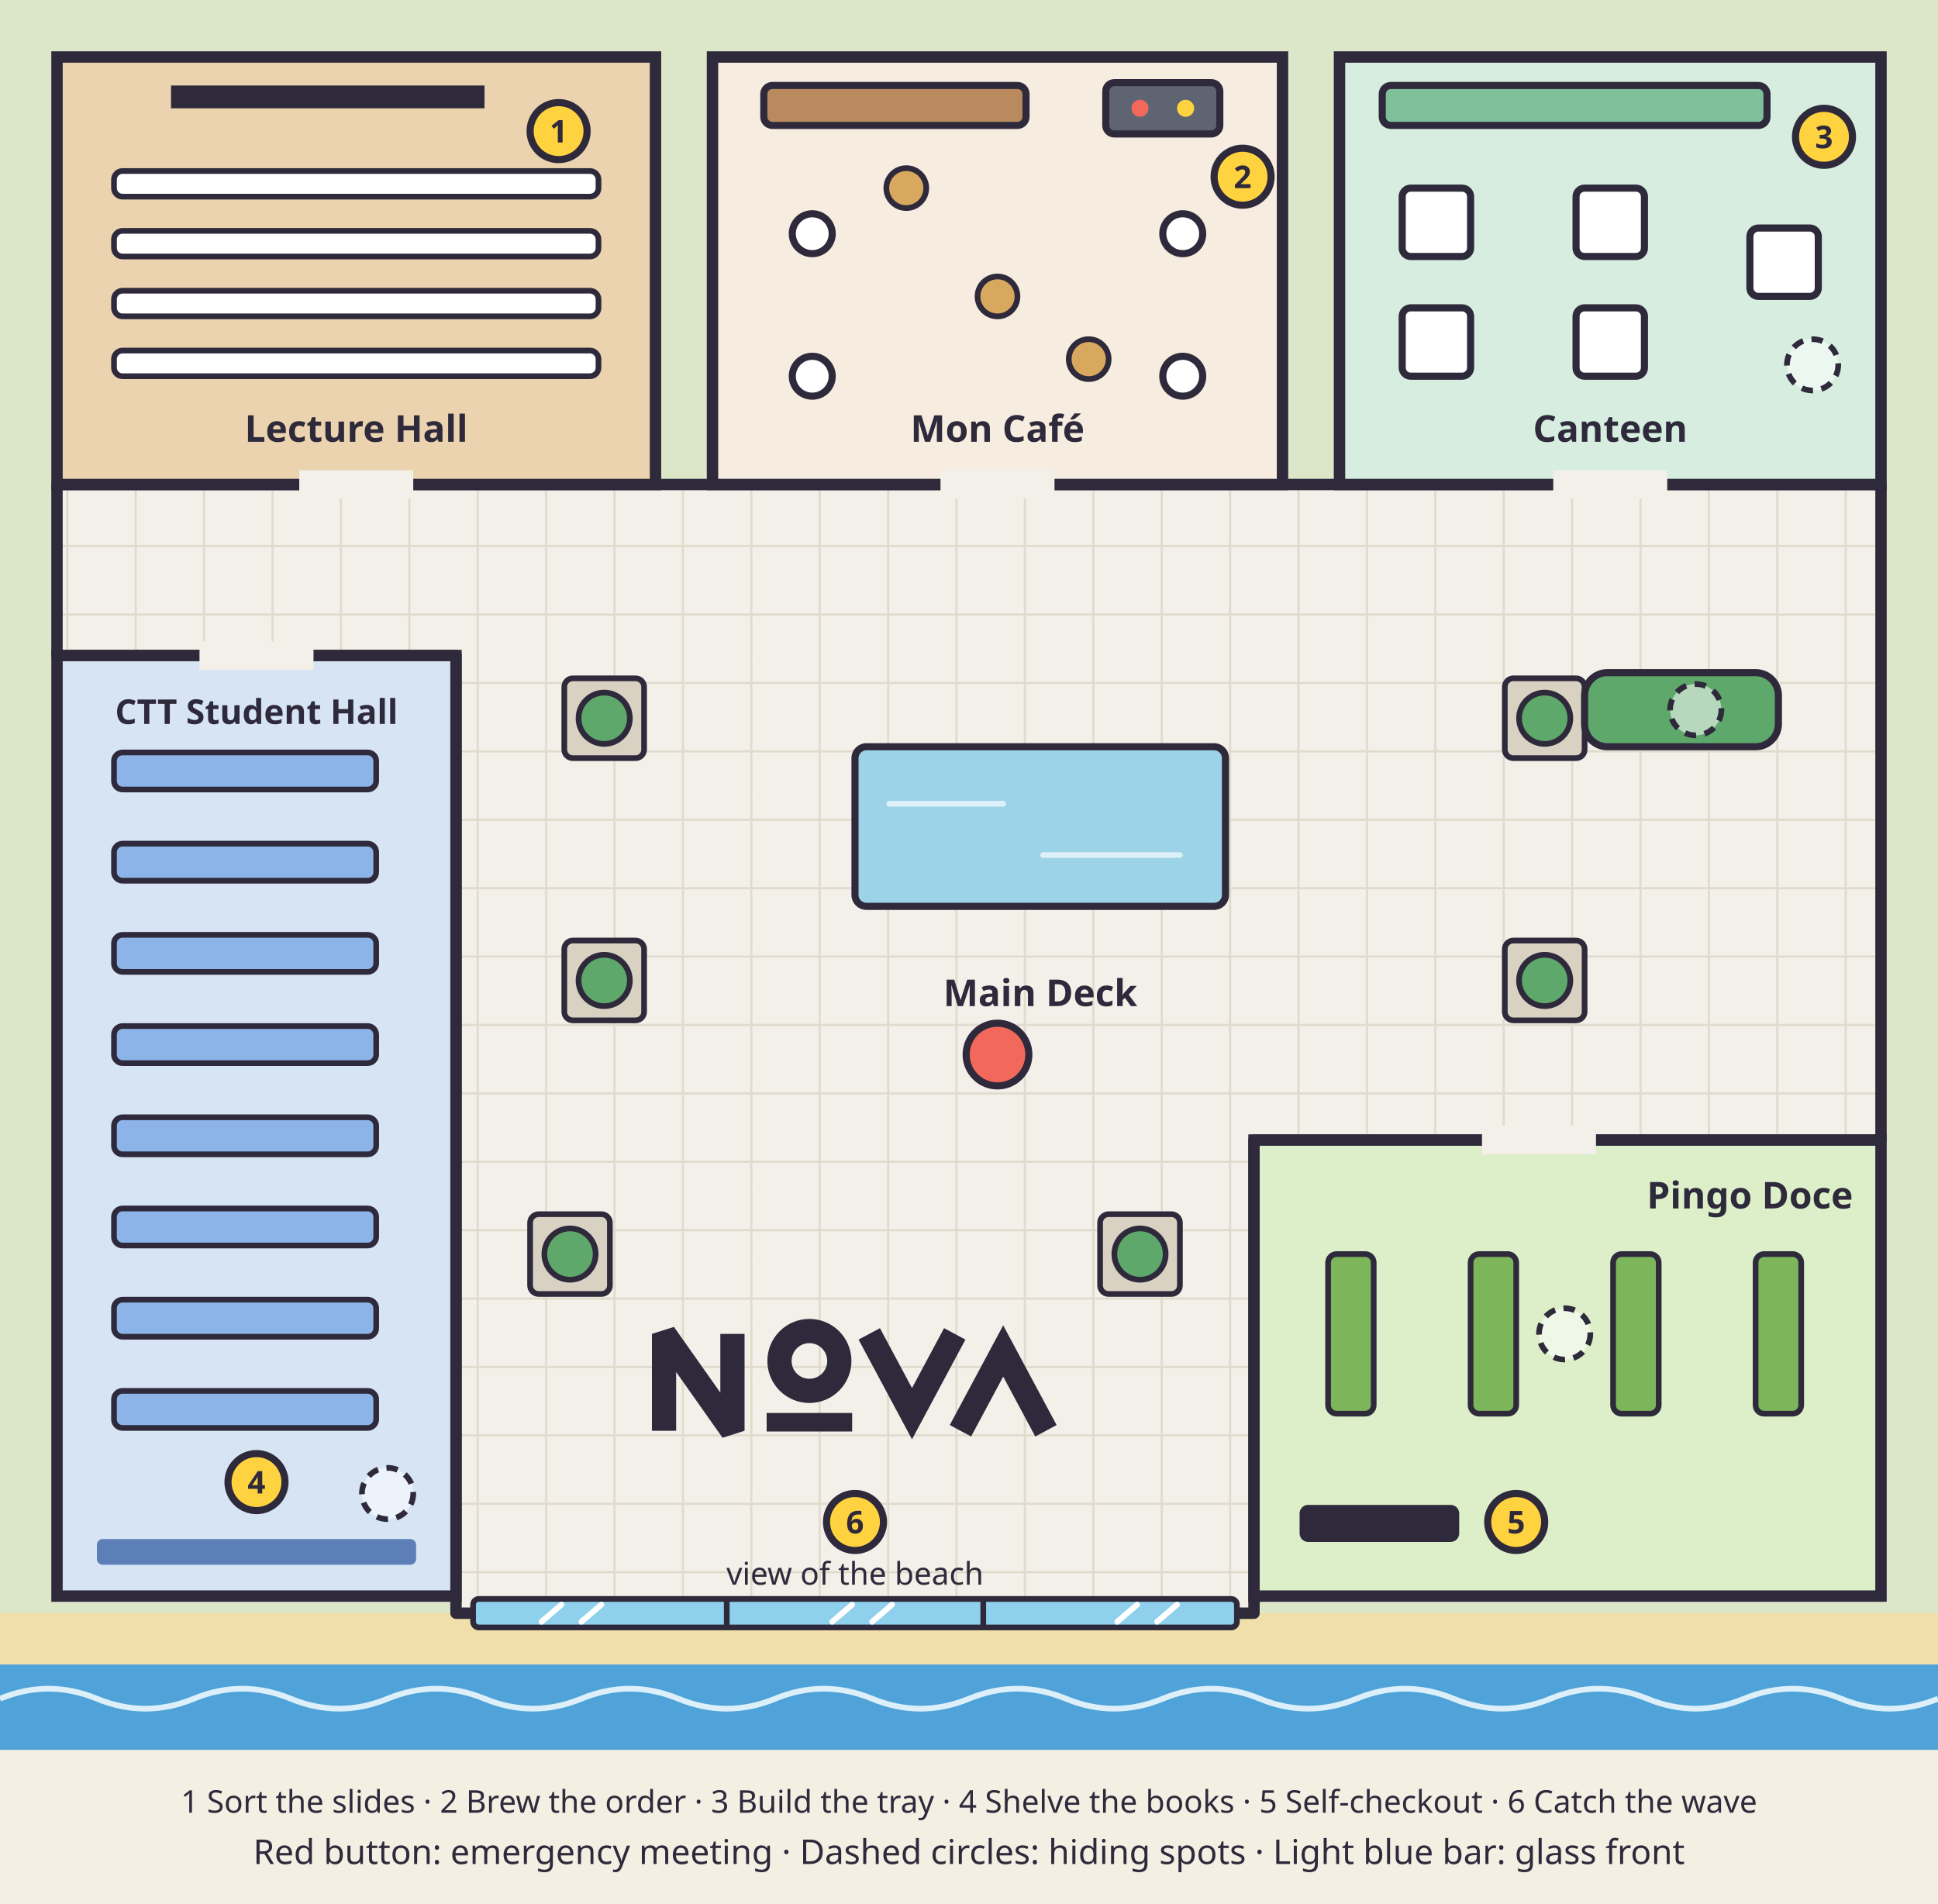
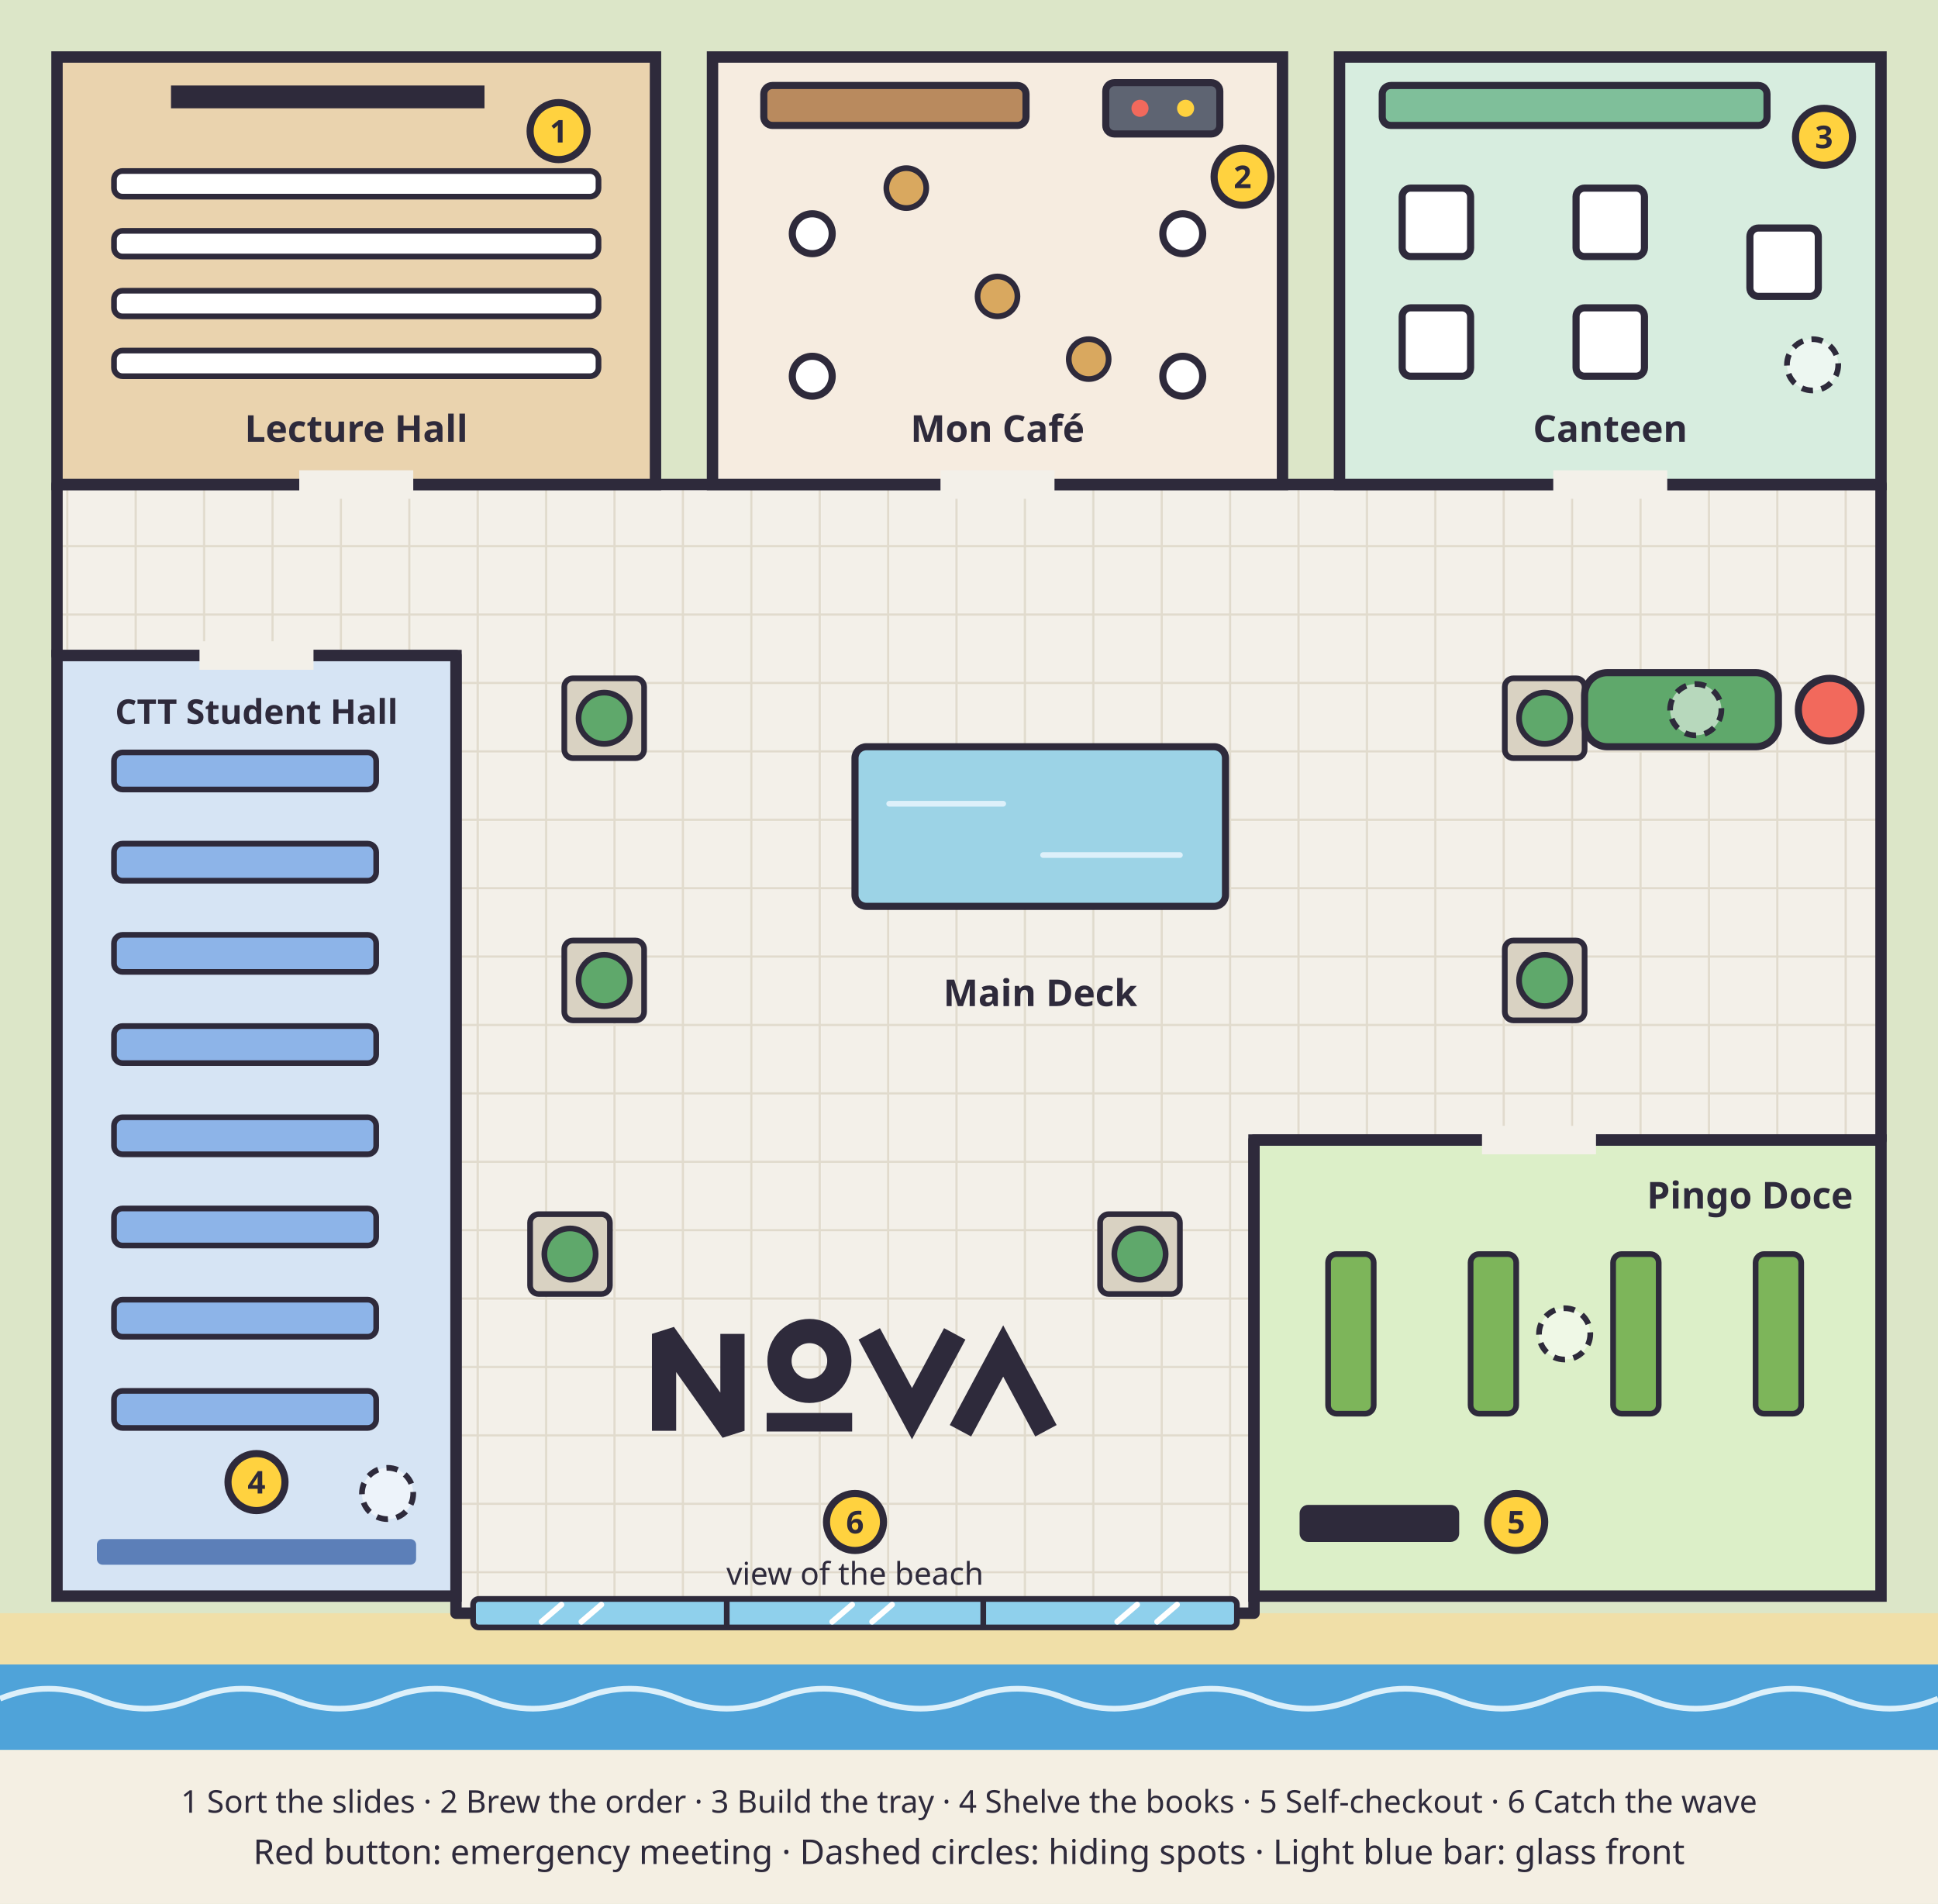
<svg xmlns="http://www.w3.org/2000/svg" viewBox="0 0 680 668" font-family="system-ui, sans-serif">
  <defs>
    <pattern id="paving" width="24" height="24" patternUnits="userSpaceOnUse">
      <rect width="24" height="24" fill="#F3F0E9" />
      <path d="M24 0V24H0" fill="none" stroke="#E1DBCD" stroke-width="1.5" />
    </pattern>
    <g id="tree">
      <rect x="-14" y="-14" width="28" height="28" rx="3" fill="#D9D2C2" stroke="#2E2A3B" stroke-width="2" />
      <circle r="9" fill="#5FA86B" stroke="#2E2A3B" stroke-width="2" />
    </g>
    <g id="col">
      <circle r="7" fill="#FFFFFF" stroke="#2E2A3B" stroke-width="2.5" />
    </g>
  </defs>
  <rect width="680" height="668" fill="#DCE6C8" />
  <rect x="0" y="566" width="680" height="18" fill="#F0DFA8" />
  <rect x="0" y="584" width="680" height="30" fill="#4FA3D9" />
  <path d="M0 596 q17 -7 34 0 t34 0 t34 0 t34 0 t34 0 t34 0 t34 0 t34 0 t34 0 t34 0 t34 0 t34 0 t34 0 t34 0 t34 0 t34 0 t34 0 t34 0 t34 0 t34 0" fill="none" stroke="#DDF0FA" stroke-width="2" />
  <rect x="0" y="614" width="680" height="54" fill="#F4EFE3" />
  <path d="M20 170 H660 V400 H440 V566 H160 V230 H20 Z" fill="url(#paving)" stroke="#2E2A3B" stroke-width="4" stroke-linejoin="round" />
  <rect x="300" y="262" width="130" height="56" rx="4" fill="#9CD3E6" stroke="#2E2A3B" stroke-width="2.5" />
  <path d="M312 282 h40 M366 300 h48" stroke="#DDF0FA" stroke-width="2" stroke-linecap="round" />
  <use href="#tree" x="212" y="252" />
  <use href="#tree" x="212" y="344" />
  <use href="#tree" x="542" y="252" />
  <use href="#tree" x="542" y="344" />
  <use href="#tree" x="200" y="440" />
  <use href="#tree" x="400" y="440" />
  <g transform="translate(-6,0)" fill="none" stroke="#2E2A3B" stroke-width="8.5" stroke-linecap="butt">
    <path d="M239 502 V468 L263 502 V468" stroke-linejoin="bevel" />
    <circle cx="290" cy="477.5" r="10.5" />
    <path d="M275 499 H305" stroke-width="6.5" />
    <path d="M311 468 L326 496 L341 468" stroke-linejoin="miter" />
    <path d="M343 502 L358 474 L373 502" stroke-linejoin="miter" />
  </g>
  <text x="365" y="353" text-anchor="middle" font-size="13" font-weight="700" fill="#2E2A3B">Main Deck</text>
  <text x="300" y="556" text-anchor="middle" font-size="11" fill="#2E2A3B">view of the beach</text>
  <rect x="166" y="561" width="268" height="10" rx="2" fill="#8FD0EC" stroke="#2E2A3B" stroke-width="2" />
  <path d="M190 569 l7 -6 M204 569 l7 -6 M292 569 l7 -6 M306 569 l7 -6 M392 569 l7 -6 M406 569 l7 -6" stroke="#FFFFFF" stroke-width="2" stroke-linecap="round" />
  <path d="M255 561 v10 M345 561 v10" stroke="#2E2A3B" stroke-width="2" />
  <rect x="20" y="20" width="210" height="150" fill="#EAD3AE" stroke="#2E2A3B" stroke-width="4" />
  <rect x="60" y="30" width="110" height="8" fill="#2E2A3B" />
  <g fill="#FFFFFF" stroke="#2E2A3B" stroke-width="2">
    <rect x="40" y="60" width="170" height="9" rx="3" />
    <rect x="40" y="81" width="170" height="9" rx="3" />
    <rect x="40" y="102" width="170" height="9" rx="3" />
    <rect x="40" y="123" width="170" height="9" rx="3" />
  </g>
  <text x="125" y="155" text-anchor="middle" font-size="13" font-weight="700" fill="#2E2A3B">Lecture Hall</text>
  <rect x="250" y="20" width="200" height="150" fill="#F6ECE0" stroke="#2E2A3B" stroke-width="4" />
  <rect x="268" y="30" width="92" height="14" rx="3" fill="#B98A5E" stroke="#2E2A3B" stroke-width="2.5" />
  <rect x="388" y="29" width="40" height="18" rx="3" fill="#5E6472" stroke="#2E2A3B" stroke-width="2.5" />
  <circle cx="400" cy="38" r="3" fill="#F2695C" />
  <circle cx="416" cy="38" r="3" fill="#FFD23F" />
  <use href="#col" x="285" y="82" />
  <use href="#col" x="415" y="82" />
  <use href="#col" x="285" y="132" />
  <use href="#col" x="415" y="132" />
  <circle cx="350" cy="104" r="7" fill="#D9A85F" stroke="#2E2A3B" stroke-width="2" />
  <circle cx="318" cy="66" r="7" fill="#D9A85F" stroke="#2E2A3B" stroke-width="2" />
  <circle cx="382" cy="126" r="7" fill="#D9A85F" stroke="#2E2A3B" stroke-width="2" />
  <text x="350" y="155" text-anchor="middle" font-size="13" font-weight="700" fill="#2E2A3B">Mon Café</text>
  <rect x="470" y="20" width="190" height="150" fill="#D7EDDF" stroke="#2E2A3B" stroke-width="4" />
  <rect x="485" y="30" width="135" height="14" rx="3" fill="#7FBF9A" stroke="#2E2A3B" stroke-width="2.5" />
  <g fill="#FFFFFF" stroke="#2E2A3B" stroke-width="2.5">
    <rect x="492" y="66" width="24" height="24" rx="3" />
    <rect x="553" y="66" width="24" height="24" rx="3" />
    <rect x="614" y="80" width="24" height="24" rx="3" />
    <rect x="492" y="108" width="24" height="24" rx="3" />
    <rect x="553" y="108" width="24" height="24" rx="3" />
  </g>
  <text x="565" y="155" text-anchor="middle" font-size="13" font-weight="700" fill="#2E2A3B">Canteen</text>
  <rect x="20" y="230" width="140" height="330" fill="#D6E4F4" stroke="#2E2A3B" stroke-width="4" />
  <text x="90" y="254" text-anchor="middle" font-size="12" font-weight="700" fill="#2E2A3B">CTT Student Hall</text>
  <g fill="#8DB4E8" stroke="#2E2A3B" stroke-width="2">
    <rect x="40" y="264" width="92" height="13" rx="3" />
    <rect x="40" y="296" width="92" height="13" rx="3" />
    <rect x="40" y="328" width="92" height="13" rx="3" />
    <rect x="40" y="360" width="92" height="13" rx="3" />
    <rect x="40" y="392" width="92" height="13" rx="3" />
    <rect x="40" y="424" width="92" height="13" rx="3" />
    <rect x="40" y="456" width="92" height="13" rx="3" />
    <rect x="40" y="488" width="92" height="13" rx="3" />
  </g>
  <rect x="34" y="540" width="112" height="9" rx="2" fill="#5C7FB8" />
  <rect x="440" y="400" width="220" height="160" fill="#DCEFC8" stroke="#2E2A3B" stroke-width="4" />
  <g fill="#7DB55A" stroke="#2E2A3B" stroke-width="2">
    <rect x="466" y="440" width="16" height="56" rx="3" />
    <rect x="516" y="440" width="16" height="56" rx="3" />
    <rect x="566" y="440" width="16" height="56" rx="3" />
    <rect x="616" y="440" width="16" height="56" rx="3" />
  </g>
  <rect x="456" y="528" width="56" height="13" rx="3" fill="#2E2A3B" />
  <text x="614" y="424" text-anchor="middle" font-size="13" font-weight="700" fill="#2E2A3B">Pingo Doce</text>
  <g fill="#F3F0E9">
    <rect x="105" y="165" width="40" height="10" />
    <rect x="330" y="165" width="40" height="10" />
    <rect x="545" y="165" width="40" height="10" />
    <rect x="70" y="225" width="40" height="10" />
    <rect x="520" y="395" width="40" height="10" />
  </g>
  <rect x="556" y="236" width="68" height="26" rx="8" fill="#5FA86B" stroke="#2E2A3B" stroke-width="2.5" />
  <g fill="#FFFFFF" fill-opacity="0.55" stroke="#2E2A3B" stroke-width="2" stroke-dasharray="4 3">
    <circle cx="595" cy="249" r="9" />
    <circle cx="549" cy="468" r="9" />
    <circle cx="136" cy="524" r="9" />
    <circle cx="636" cy="128" r="9" />
  </g>
-   <circle cx="350" cy="370" r="11" fill="#F2695C" stroke="#2E2A3B" stroke-width="2.5" />
+   <circle cx="642" cy="249" r="11" fill="#F2695C" stroke="#2E2A3B" stroke-width="2.5" />
  <g font-size="11" font-weight="700" fill="#2E2A3B" text-anchor="middle">
    <circle cx="196" cy="46" r="10" fill="#FFD23F" stroke="#2E2A3B" stroke-width="2.5" />
    <text x="196" y="50">1</text>
    <circle cx="436" cy="62" r="10" fill="#FFD23F" stroke="#2E2A3B" stroke-width="2.5" />
    <text x="436" y="66">2</text>
    <circle cx="640" cy="48" r="10" fill="#FFD23F" stroke="#2E2A3B" stroke-width="2.5" />
    <text x="640" y="52">3</text>
    <circle cx="90" cy="520" r="10" fill="#FFD23F" stroke="#2E2A3B" stroke-width="2.5" />
    <text x="90" y="524">4</text>
    <circle cx="532" cy="534" r="10" fill="#FFD23F" stroke="#2E2A3B" stroke-width="2.5" />
    <text x="532" y="538">5</text>
    <circle cx="300" cy="534" r="10" fill="#FFD23F" stroke="#2E2A3B" stroke-width="2.5" />
    <text x="300" y="538">6</text>
  </g>
  <text x="340" y="636" text-anchor="middle" font-size="11" fill="#2E2A3B">1 Sort the slides · 2 Brew the order · 3 Build the tray · 4 Shelve the books · 5 Self-checkout · 6 Catch the wave</text>
  <text x="340" y="654" text-anchor="middle" font-size="12" fill="#2E2A3B">Red button: emergency meeting · Dashed circles: hiding spots · Light blue bar: glass front</text>
</svg>
